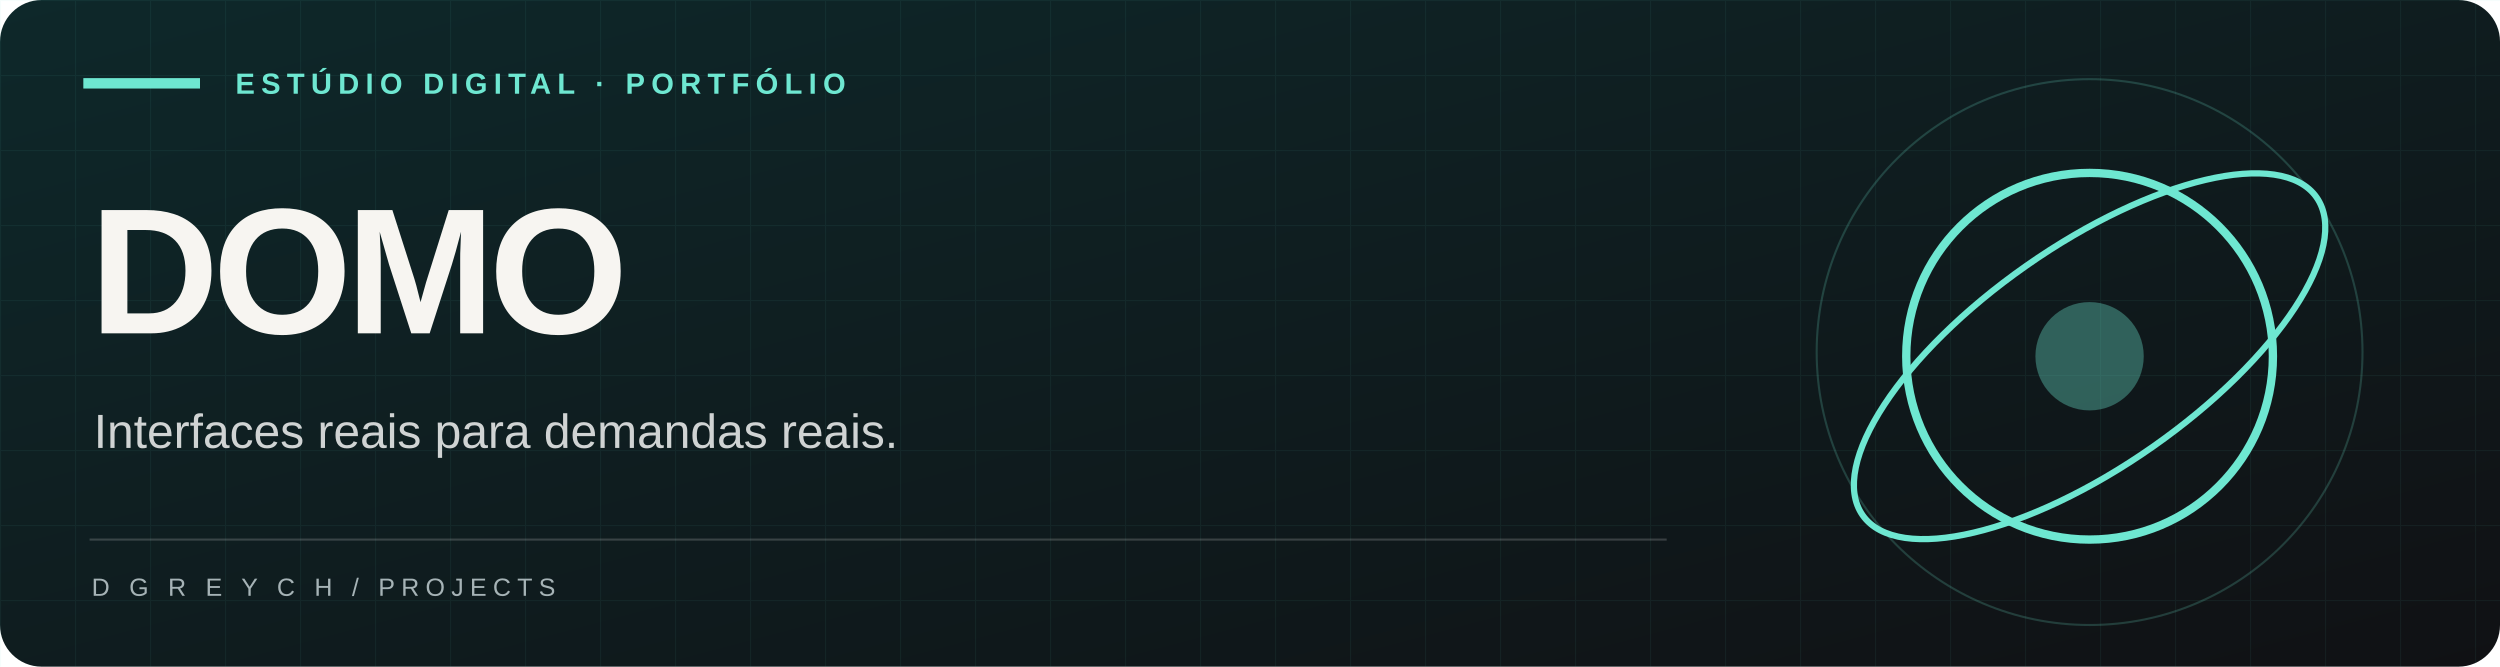
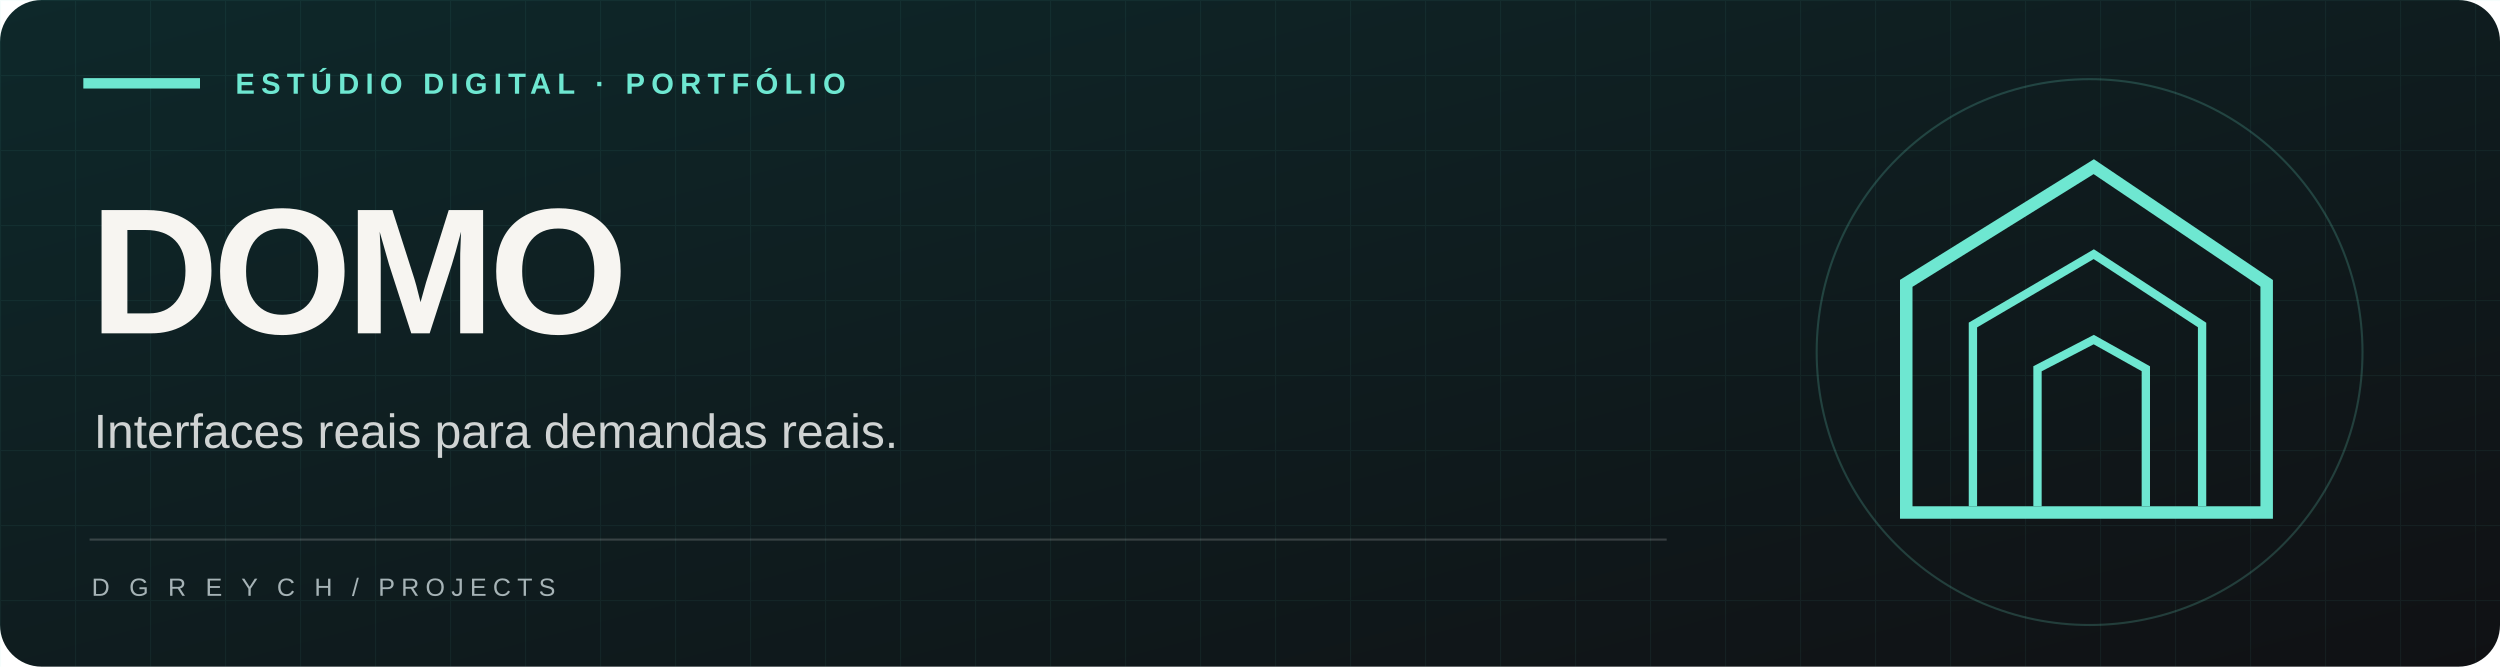
<svg xmlns="http://www.w3.org/2000/svg" viewBox="0 0 1200 320" width="1200" height="320">
  <defs>
    <linearGradient id="a" x2="1" y2="1">
      <stop stop-color="#0E282A" />
      <stop offset="1" stop-color="#101114" />
    </linearGradient>
    <pattern id="grid" width="36" height="36" patternUnits="userSpaceOnUse">
      <path d="M36 0H0V36" fill="none" stroke="#6EE7D1" stroke-opacity=".06" />
    </pattern>
  </defs>
  <rect width="1200" height="320" rx="20" fill="url(#a)" />
  <rect width="1200" height="320" fill="url(#grid)" />
  <path d="M40 40h56" stroke="#6EE7D1" stroke-width="5" />
  <text x="113" y="45" font-family="Arial,sans-serif" font-size="14" font-weight="700" letter-spacing="3" fill="#6EE7D1">ESTÚDIO DIGITAL · PORTFÓLIO</text>
  <text x="43" y="160" font-family="Arial,sans-serif" font-weight="800" font-size="86" letter-spacing="-3" fill="#F7F5F1">DOMO</text>
  <text x="45" y="215" font-family="Arial,sans-serif" font-size="23" fill="#D0D3D3">Interfaces reais para demandas reais.</text>
  <path d="M43 259H800" stroke="#E5E5E5" stroke-opacity=".2" />
  <text x="44" y="286" font-family="Arial,sans-serif" font-size="12" letter-spacing="3" fill="#A6B3B6">D G R E Y C H   /   PROJECTS</text>
  <circle cx="1003" cy="169" r="131" stroke="#6EE7D1" stroke-opacity=".2" fill="none" />
-   <circle cx="1003" cy="171" r="88" stroke="#6EE7D1" stroke-width="4" fill="none" />
-   <ellipse cx="1003" cy="171" rx="133" ry="53" transform="rotate(-35 1003 171)" fill="none" stroke="#6EE7D1" stroke-width="3" />
-   <circle cx="1003" cy="171" r="26" fill="#6EE7D1" fill-opacity=".35" />
+   <path d="M915 246V136L1005 80L1088 136V246Z" fill="none" stroke="#6EE7D1" stroke-width="6" />
+   <path d="M947 243V156L1005 122L1057 156V243M978 243V177L1005 163L1030 177V243" fill="none" stroke="#6EE7D1" stroke-width="4" />
</svg>
